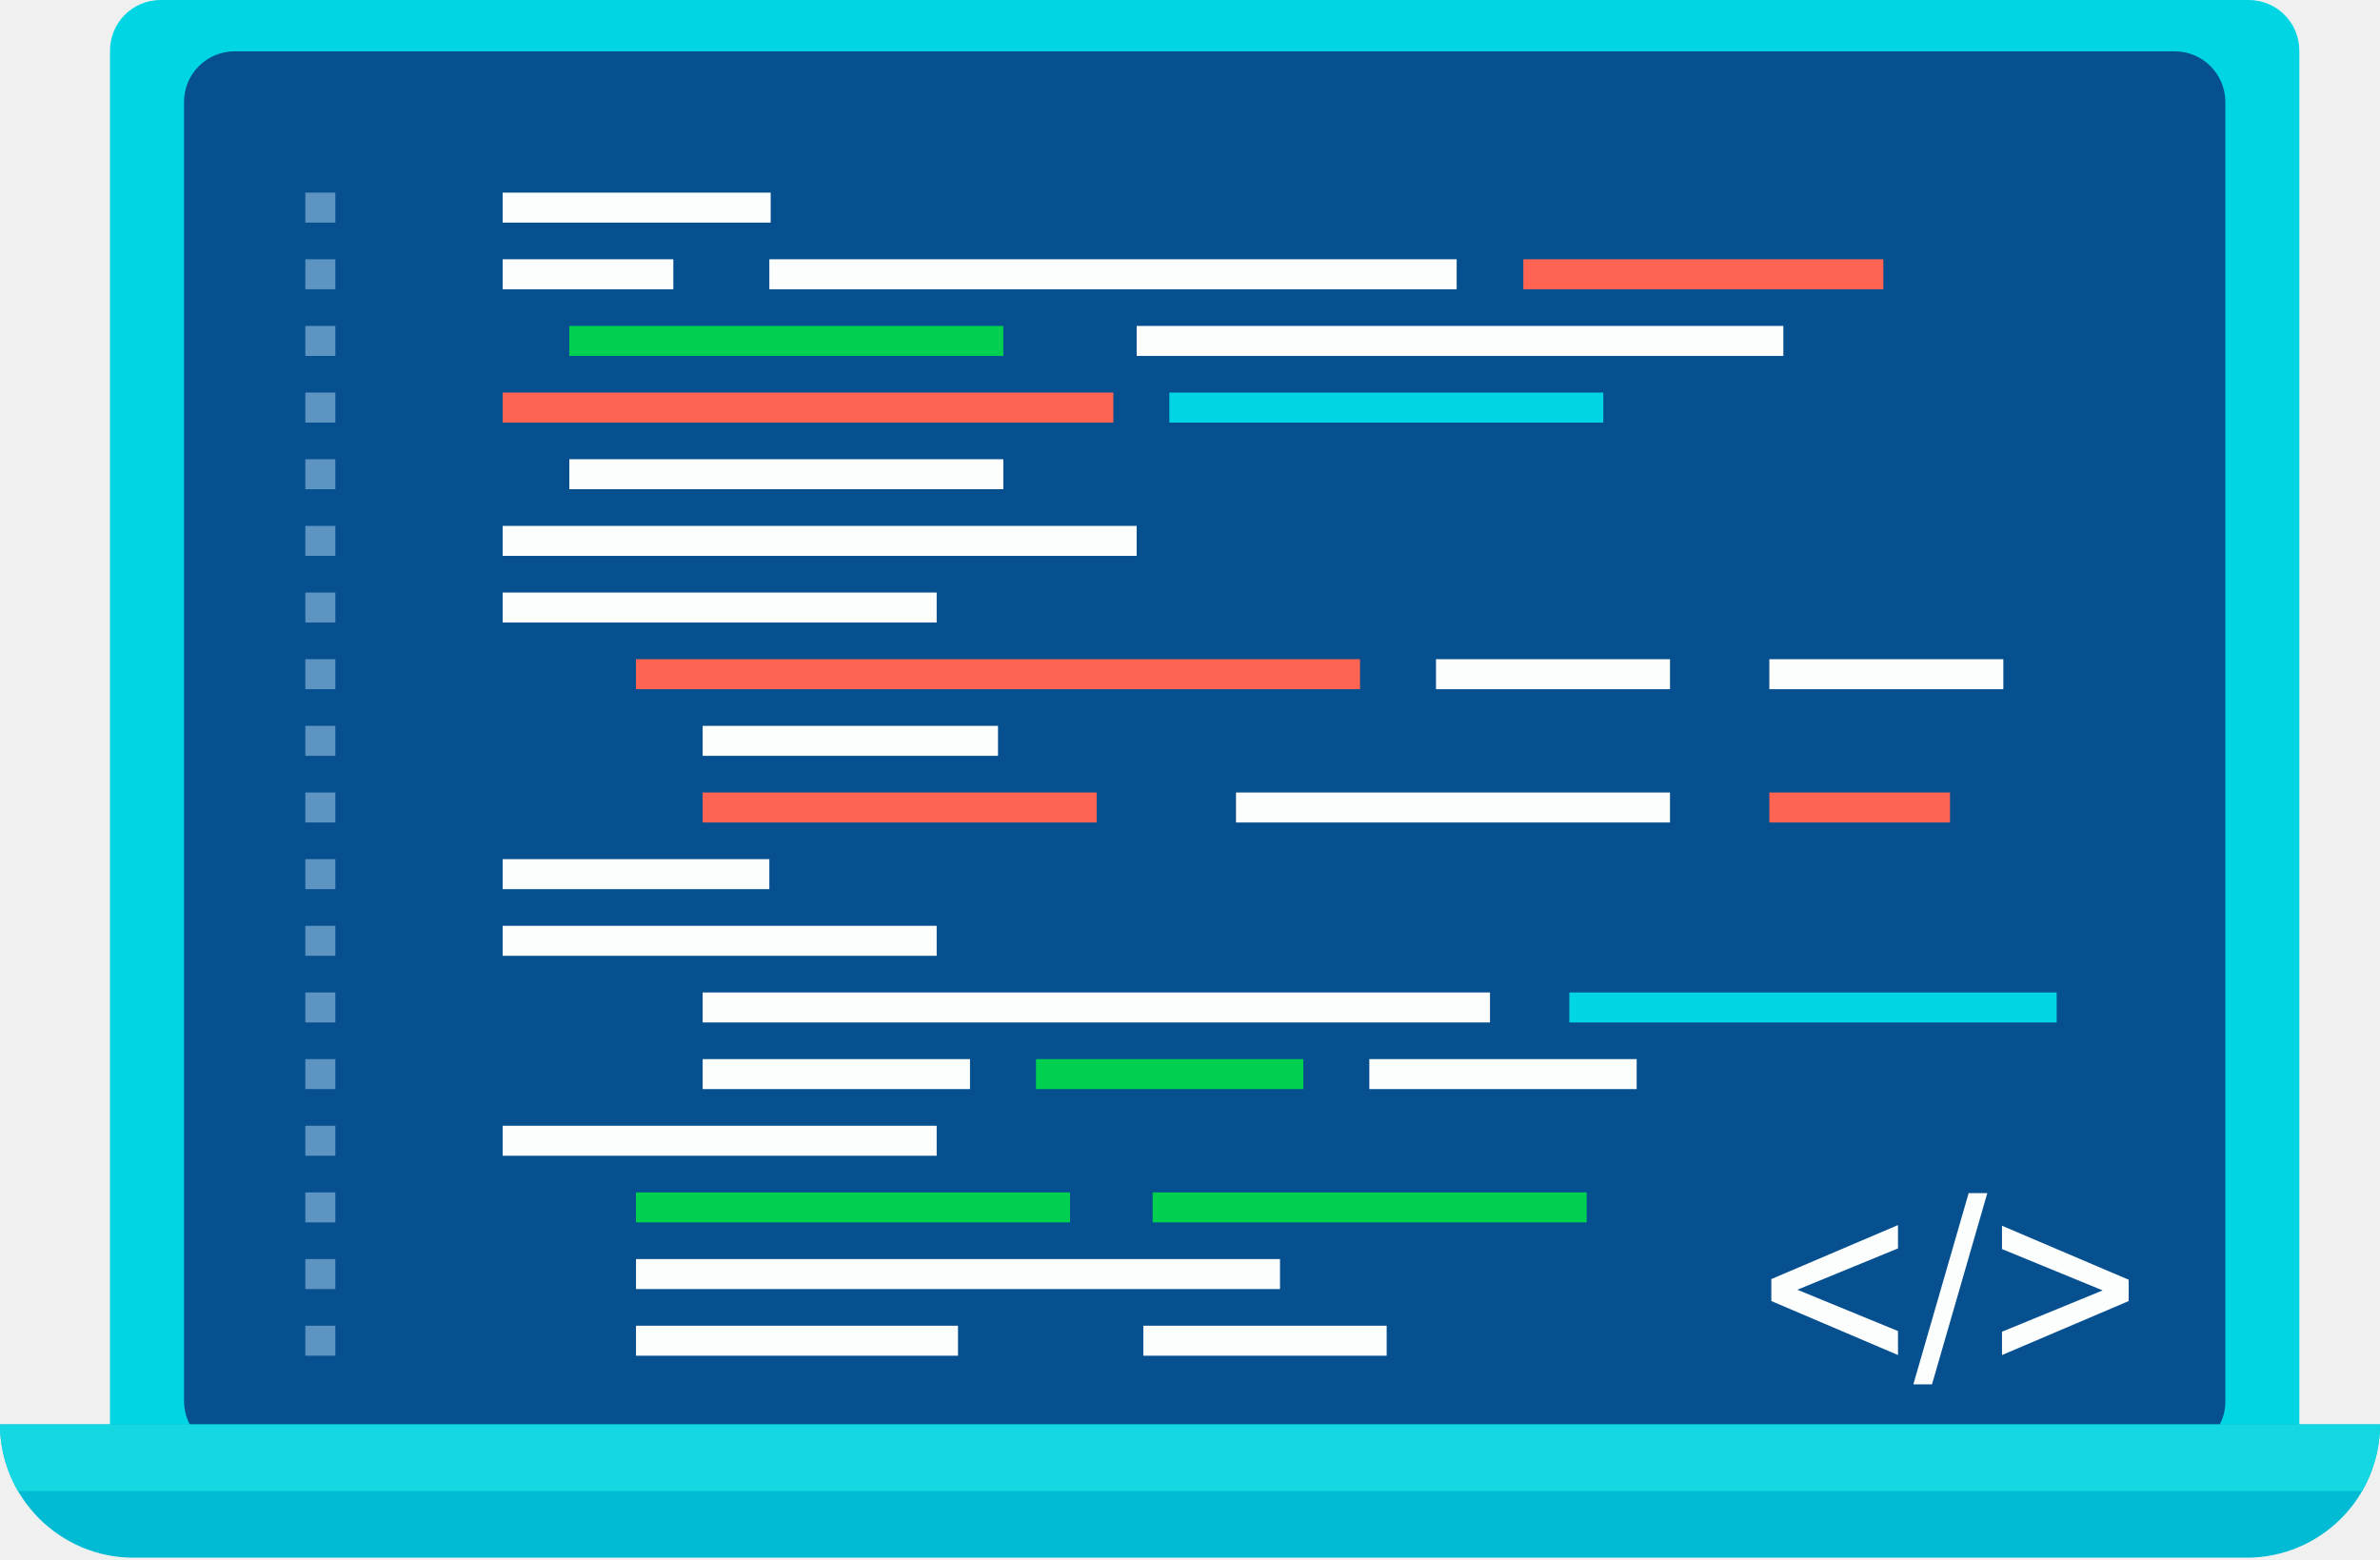
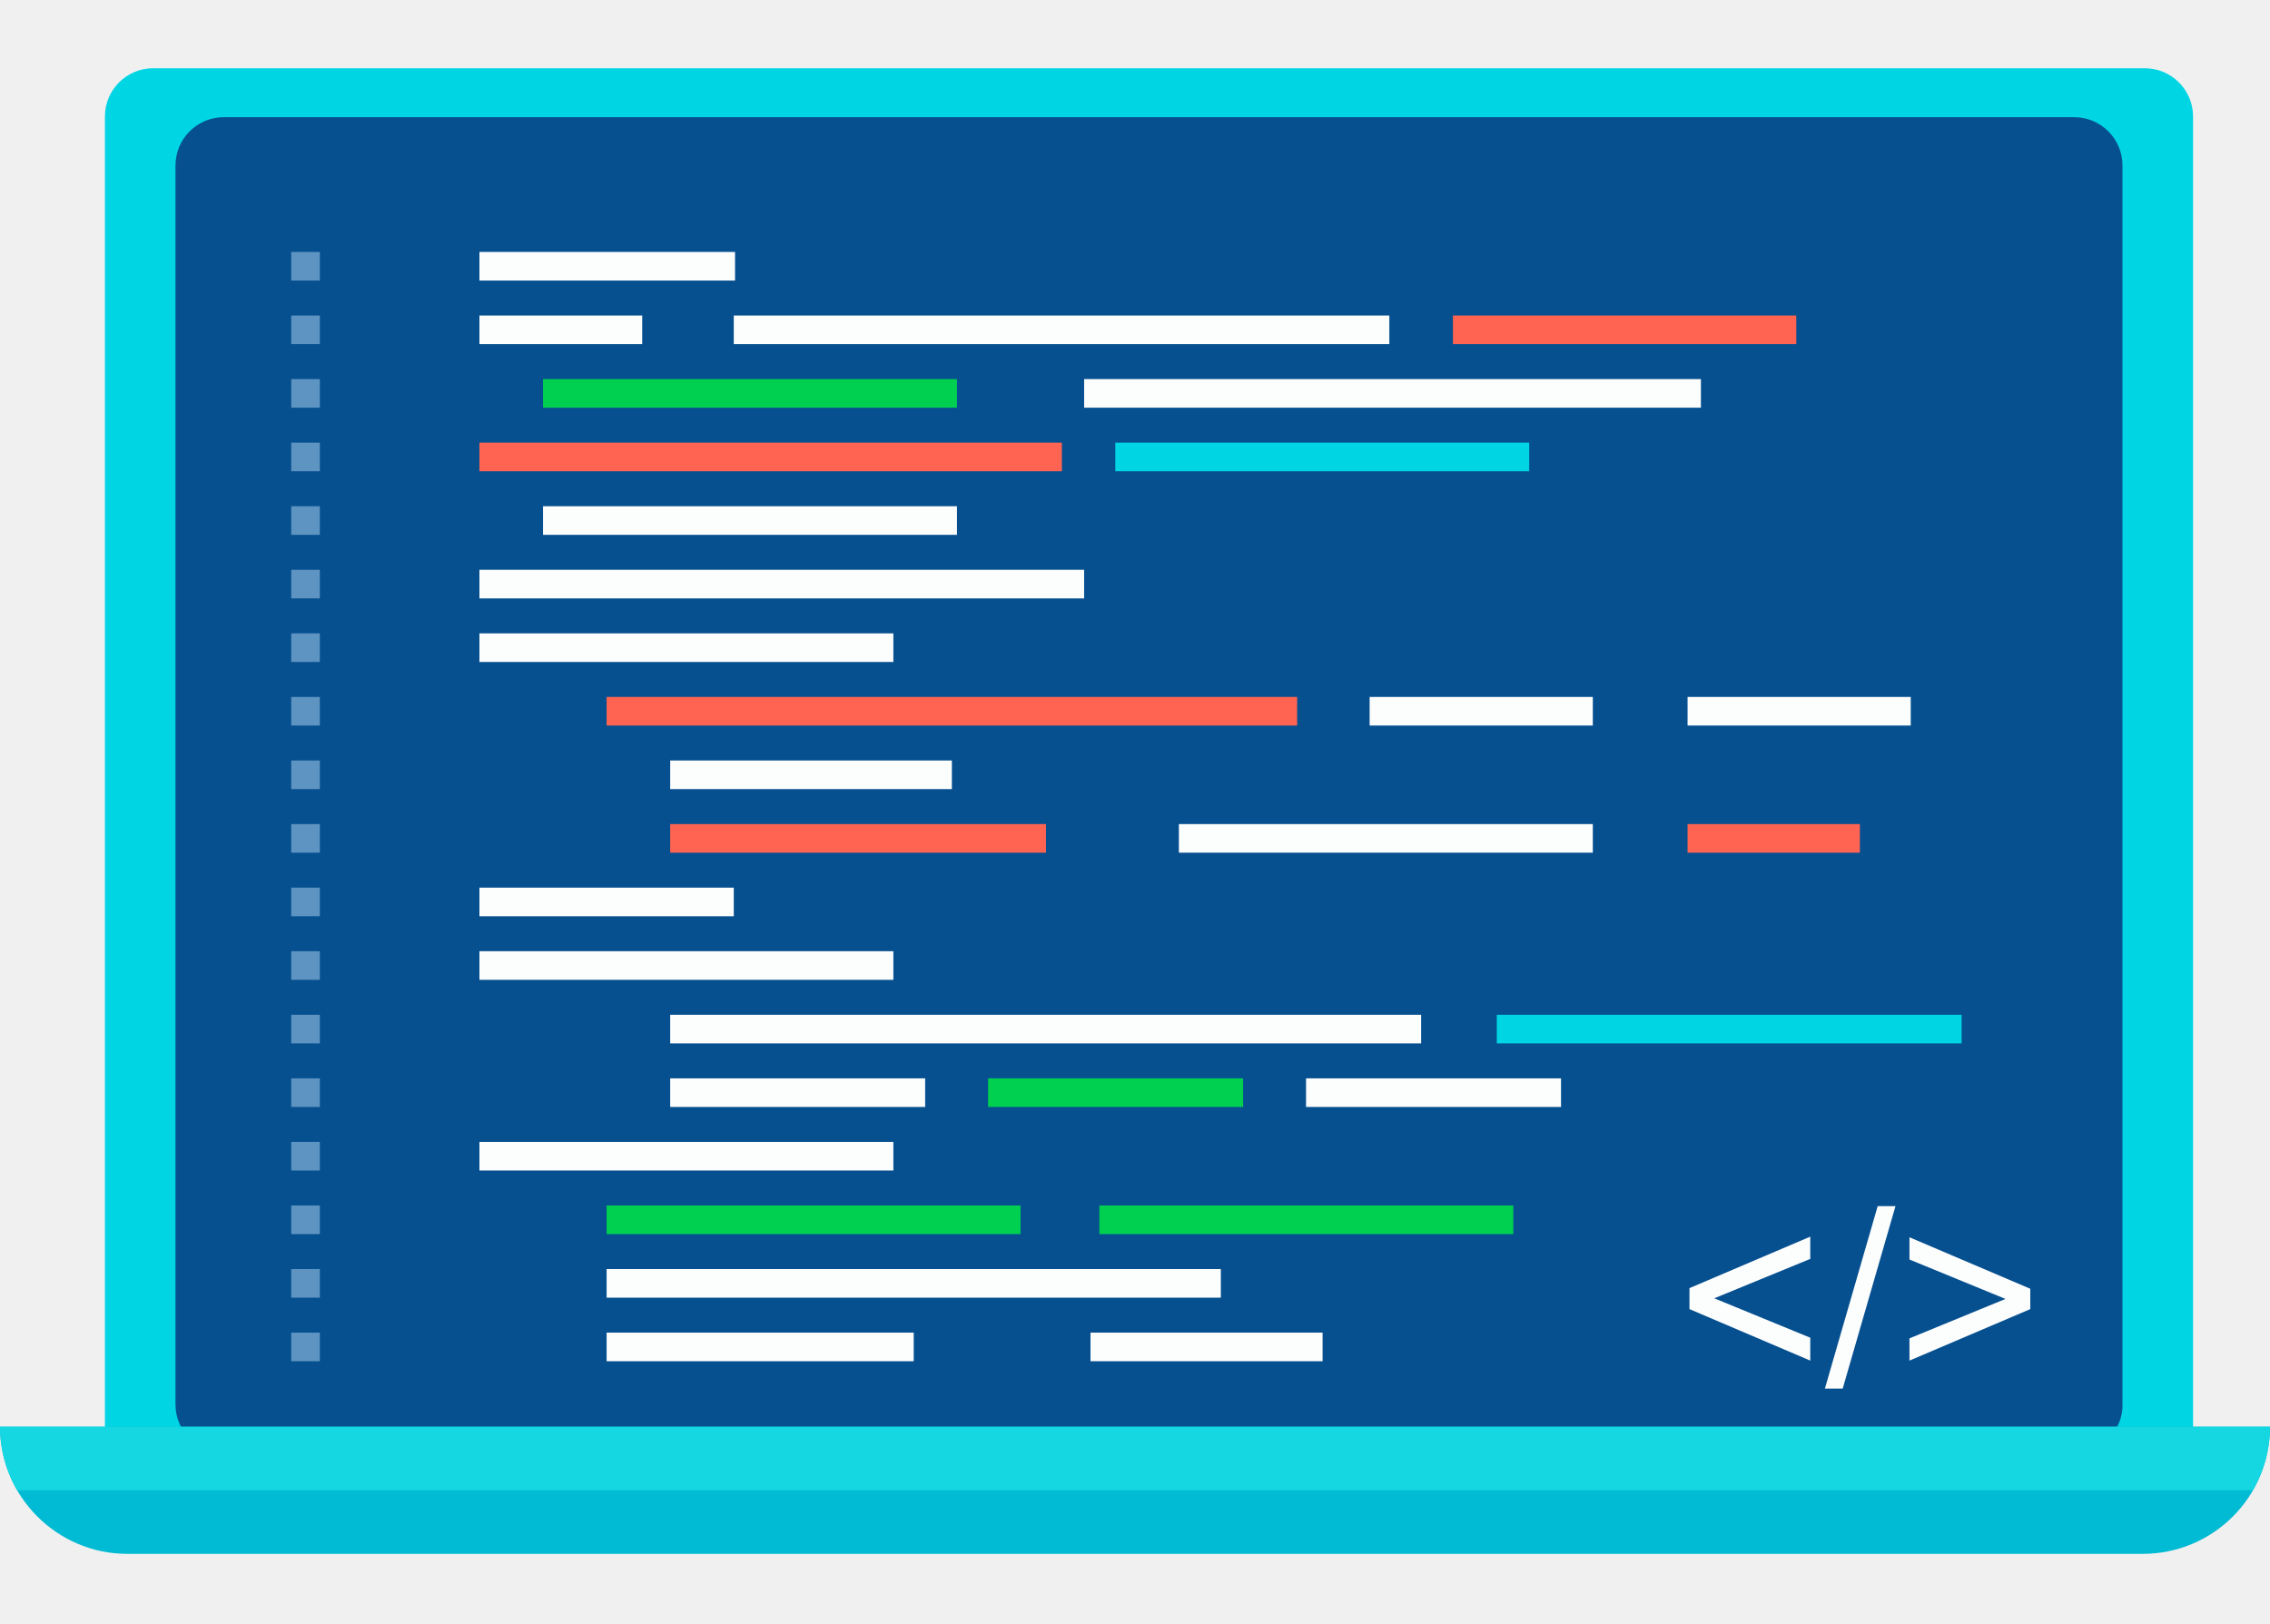
- <svg xmlns="http://www.w3.org/2000/svg" width="357" height="234" viewBox="0 0 357 234" fill="none">
+ <svg xmlns="http://www.w3.org/2000/svg" width="327" height="234" viewBox="0 0 357 234" fill="none">
  <g clip-path="url(#clip0)">
    <path d="M337.3 225.4H24.1C19.9 225.4 16.5 222 16.5 217.8V7.6C16.5 3.4 19.9 0 24.1 0H337.3C341.5 0 344.9 3.4 344.9 7.6V217.7C345 222 341.5 225.4 337.3 225.4Z" fill="#00D5E4" />
    <path d="M326.2 217.8H35.2C31 217.8 27.6 214.4 27.6 210.2V15.3C27.6 11.1 31 7.7 35.2 7.7H326.2C330.4 7.7 333.8 11.1 333.8 15.3V210.2C333.9 214.3 330.4 217.8 326.2 217.8Z" fill="#065090" />
    <path d="M115.6 28.9H75.4V33.4H115.6V28.9Z" fill="#FCFDFD" />
    <path d="M101 38.9H75.4V43.4H101V38.9Z" fill="#FCFDFD" />
    <path d="M218.5 38.9H115.4V43.4H218.5V38.9Z" fill="#FCFDFD" />
    <path d="M282.5 38.9H228.5V43.4H282.5V38.9Z" fill="#FF6452" />
    <path d="M150.5 48.9H85.4V53.4H150.5V48.9Z" fill="#00D050" />
    <path d="M267.5 48.9H170.5V53.4H267.5V48.9Z" fill="#FCFDFD" />
    <path d="M167 58.9H75.4V63.4H167V58.9Z" fill="#FF6452" />
    <path d="M240.5 58.9H175.4V63.4H240.5V58.9Z" fill="#00D5E4" />
    <path d="M150.5 68.9H85.4V73.4H150.5V68.9Z" fill="#FCFDFD" />
    <path d="M170.5 78.9H75.4V83.4H170.5V78.9Z" fill="#FCFDFD" />
    <path d="M140.5 88.9H75.4V93.4H140.5V88.9Z" fill="#FCFDFD" />
    <path d="M204 98.9H95.4V103.4H204V98.9Z" fill="#FF6452" />
    <path d="M250.5 98.9H215.4V103.4H250.5V98.9Z" fill="#FCFDFD" />
    <path d="M300.5 98.9H265.4V103.4H300.5V98.9Z" fill="#FCFDFD" />
    <path d="M149.7 108.9H105.4V113.4H149.7V108.9Z" fill="#FCFDFD" />
    <path d="M164.5 118.9H105.4V123.4H164.5V118.9Z" fill="#FF6452" />
    <path d="M250.5 118.9H185.4V123.4H250.5V118.9Z" fill="#FCFDFD" />
    <path d="M292.5 118.9H265.4V123.4H292.5V118.9Z" fill="#FF6452" />
    <path d="M115.4 128.9H75.4V133.4H115.4V128.9Z" fill="#FCFDFD" />
    <path d="M140.5 138.9H75.4V143.4H140.5V138.9Z" fill="#FCFDFD" />
    <path d="M223.5 148.9H105.4V153.4H223.5V148.9Z" fill="#FCFDFD" />
    <path d="M308.5 148.9H235.4V153.4H308.5V148.9Z" fill="#00D5E4" />
    <path d="M145.5 158.9H105.4V163.4H145.5V158.9Z" fill="#FCFDFD" />
    <path d="M195.5 158.9H155.4V163.4H195.5V158.9Z" fill="#00D050" />
    <path d="M245.5 158.9H205.4V163.4H245.5V158.9Z" fill="#FCFDFD" />
    <path d="M140.5 168.9H75.4V173.4H140.5V168.9Z" fill="#FCFDFD" />
    <path d="M160.5 178.9H95.4V183.4H160.5V178.9Z" fill="#00D050" />
    <path d="M238 178.9H172.9V183.4H238V178.9Z" fill="#00D050" />
    <path d="M208 198.9H171.5V203.4H208V198.9Z" fill="#FCFDFD" />
    <path d="M192 188.9H95.4V193.4H192V188.9Z" fill="#FCFDFD" />
    <path d="M50.3 28.9H45.8V33.4H50.3V28.9Z" fill="#5E94C1" />
    <path d="M50.3 38.9H45.8V43.4H50.3V38.9Z" fill="#5E94C1" />
    <path d="M50.3 48.9H45.8V53.4H50.3V48.9Z" fill="#5E94C1" />
    <path d="M50.3 58.9H45.8V63.4H50.3V58.9Z" fill="#5E94C1" />
    <path d="M50.3 68.9H45.8V73.4H50.3V68.9Z" fill="#5E94C1" />
    <path d="M50.3 78.9H45.8V83.4H50.3V78.9Z" fill="#5E94C1" />
    <path d="M50.3 88.9H45.8V93.4H50.3V88.9Z" fill="#5E94C1" />
    <path d="M50.3 98.9H45.8V103.4H50.3V98.9Z" fill="#5E94C1" />
    <path d="M50.3 108.9H45.8V113.4H50.3V108.9Z" fill="#5E94C1" />
    <path d="M50.3 118.9H45.8V123.4H50.3V118.9Z" fill="#5E94C1" />
    <path d="M50.3 128.9H45.8V133.4H50.3V128.9Z" fill="#5E94C1" />
    <path d="M50.3 138.9H45.8V143.4H50.3V138.9Z" fill="#5E94C1" />
    <path d="M50.3 148.9H45.8V153.4H50.3V148.9Z" fill="#5E94C1" />
    <path d="M50.3 158.9H45.8V163.4H50.3V158.9Z" fill="#5E94C1" />
    <path d="M50.3 168.9H45.8V173.4H50.3V168.9Z" fill="#5E94C1" />
    <path d="M50.3 178.9H45.8V183.4H50.3V178.9Z" fill="#5E94C1" />
    <path d="M50.3 188.9H45.8V193.4H50.3V188.9Z" fill="#5E94C1" />
    <path d="M50.3 198.9H45.8V203.4H50.3V198.9Z" fill="#5E94C1" />
    <path d="M143.7 198.9H95.4V203.4H143.7V198.9Z" fill="#FCFDFD" />
    <path d="M284.7 203.3L265.7 195.2V191.9L284.7 183.8V187.3L269.6 193.5L284.7 199.7V203.3Z" fill="#FCFDFD" />
    <path d="M298.1 179L289.8 207.7H287L295.3 179H298.1Z" fill="#FCFDFD" />
    <path d="M319.3 195.2L300.3 203.3V199.8L315.4 193.6L300.3 187.4V183.9L319.3 192V195.2Z" fill="#FCFDFD" />
    <path d="M337 233.7H20C9 233.7 0 224.7 0 213.7H357C357 224.8 348 233.7 337 233.7Z" fill="#00BBD3" />
    <g opacity="0.1">
      <g opacity="0.1">
        <path opacity="0.1" d="M129.4 217.8L204 7.6H175.7L101.1 217.8H129.4Z" fill="white" />
      </g>
      <g opacity="0.1">
        <path opacity="0.1" d="M35.3 217.8H48.6L123.2 7.6H35.3C31.1 7.6 27.7 11 27.7 15.2V210.1C27.6 214.3 31.1 217.8 35.3 217.8Z" fill="white" />
      </g>
      <g opacity="0.1">
        <path opacity="0.1" d="M287.6 217.8H326.3C330.5 217.8 333.9 214.4 333.9 210.2V87.4L287.6 217.8Z" fill="white" />
      </g>
    </g>
    <g opacity="0.1">
      <g opacity="0.1">
        <path opacity="0.1" d="M184.3 217.8H236.2L310.8 7.6H258.9L184.3 217.8Z" fill="white" />
      </g>
    </g>
    <path d="M354.3 223.7C356 220.8 357 217.3 357 213.7H0C0 217.3 1 220.8 2.7 223.7H354.3Z" fill="#15D7E2" />
  </g>
  <defs>
    <clipPath id="clip0">
      <rect width="357" height="233.7" fill="white" />
    </clipPath>
  </defs>
</svg>
